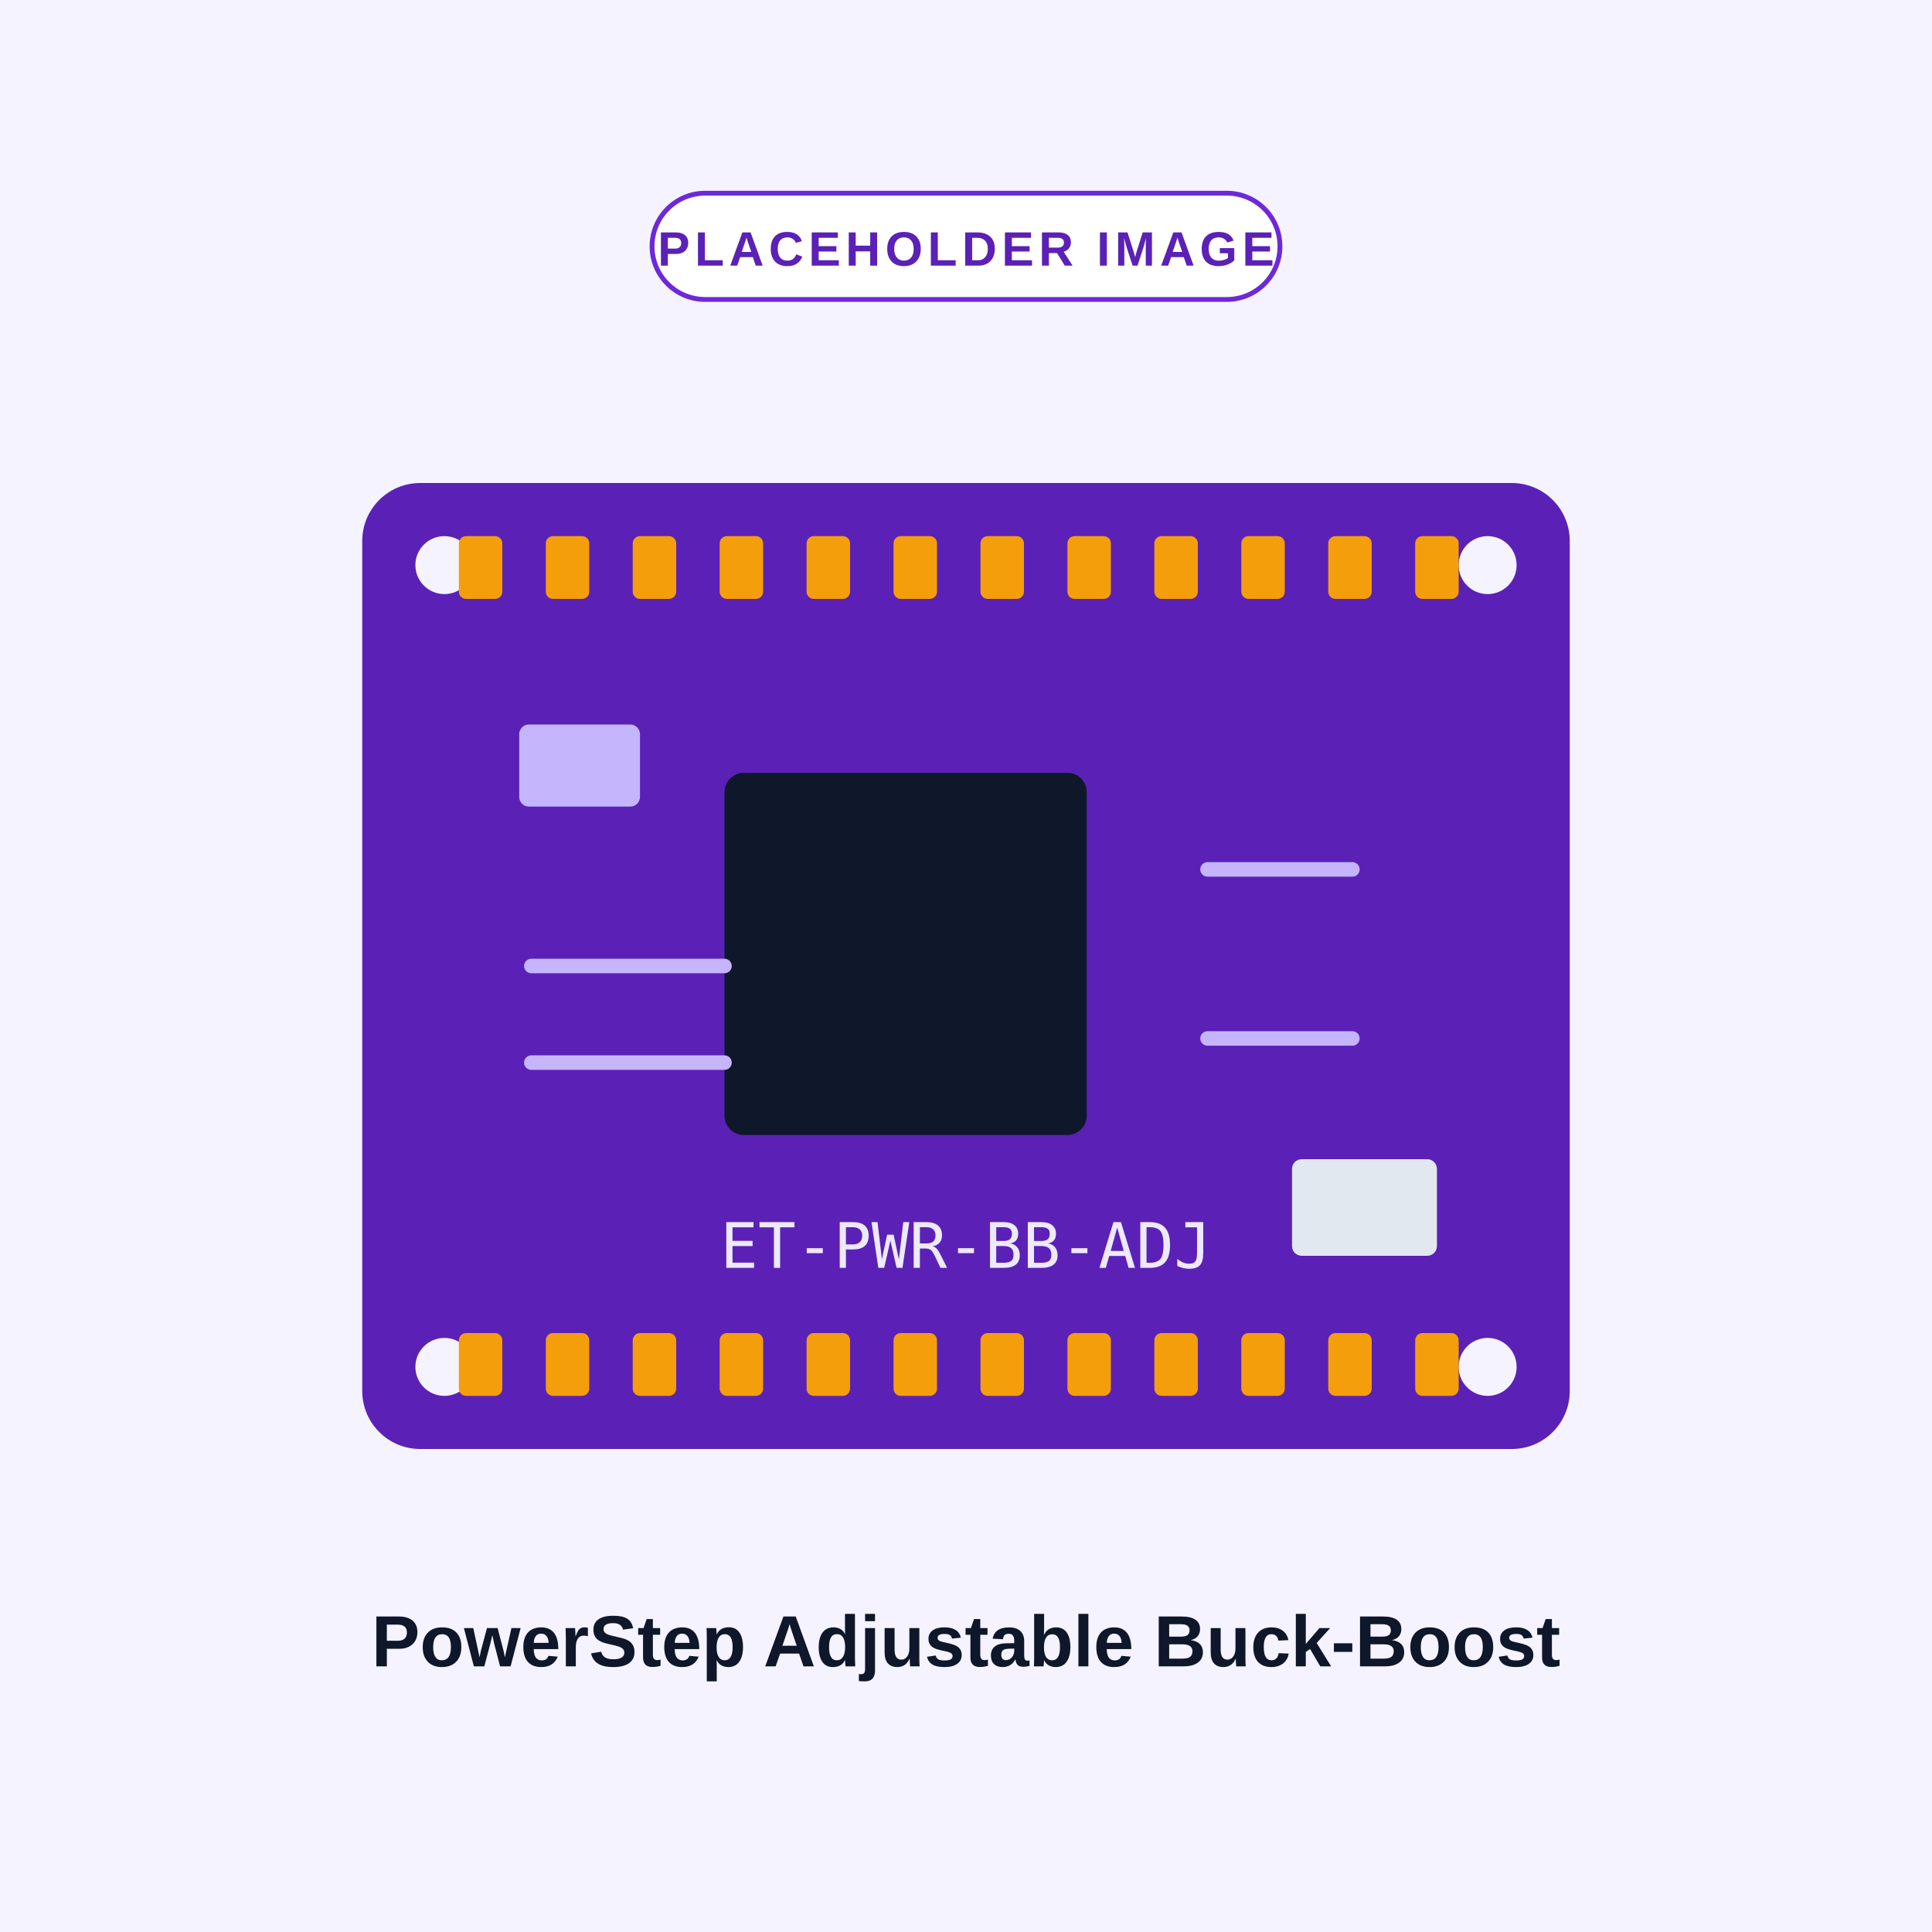
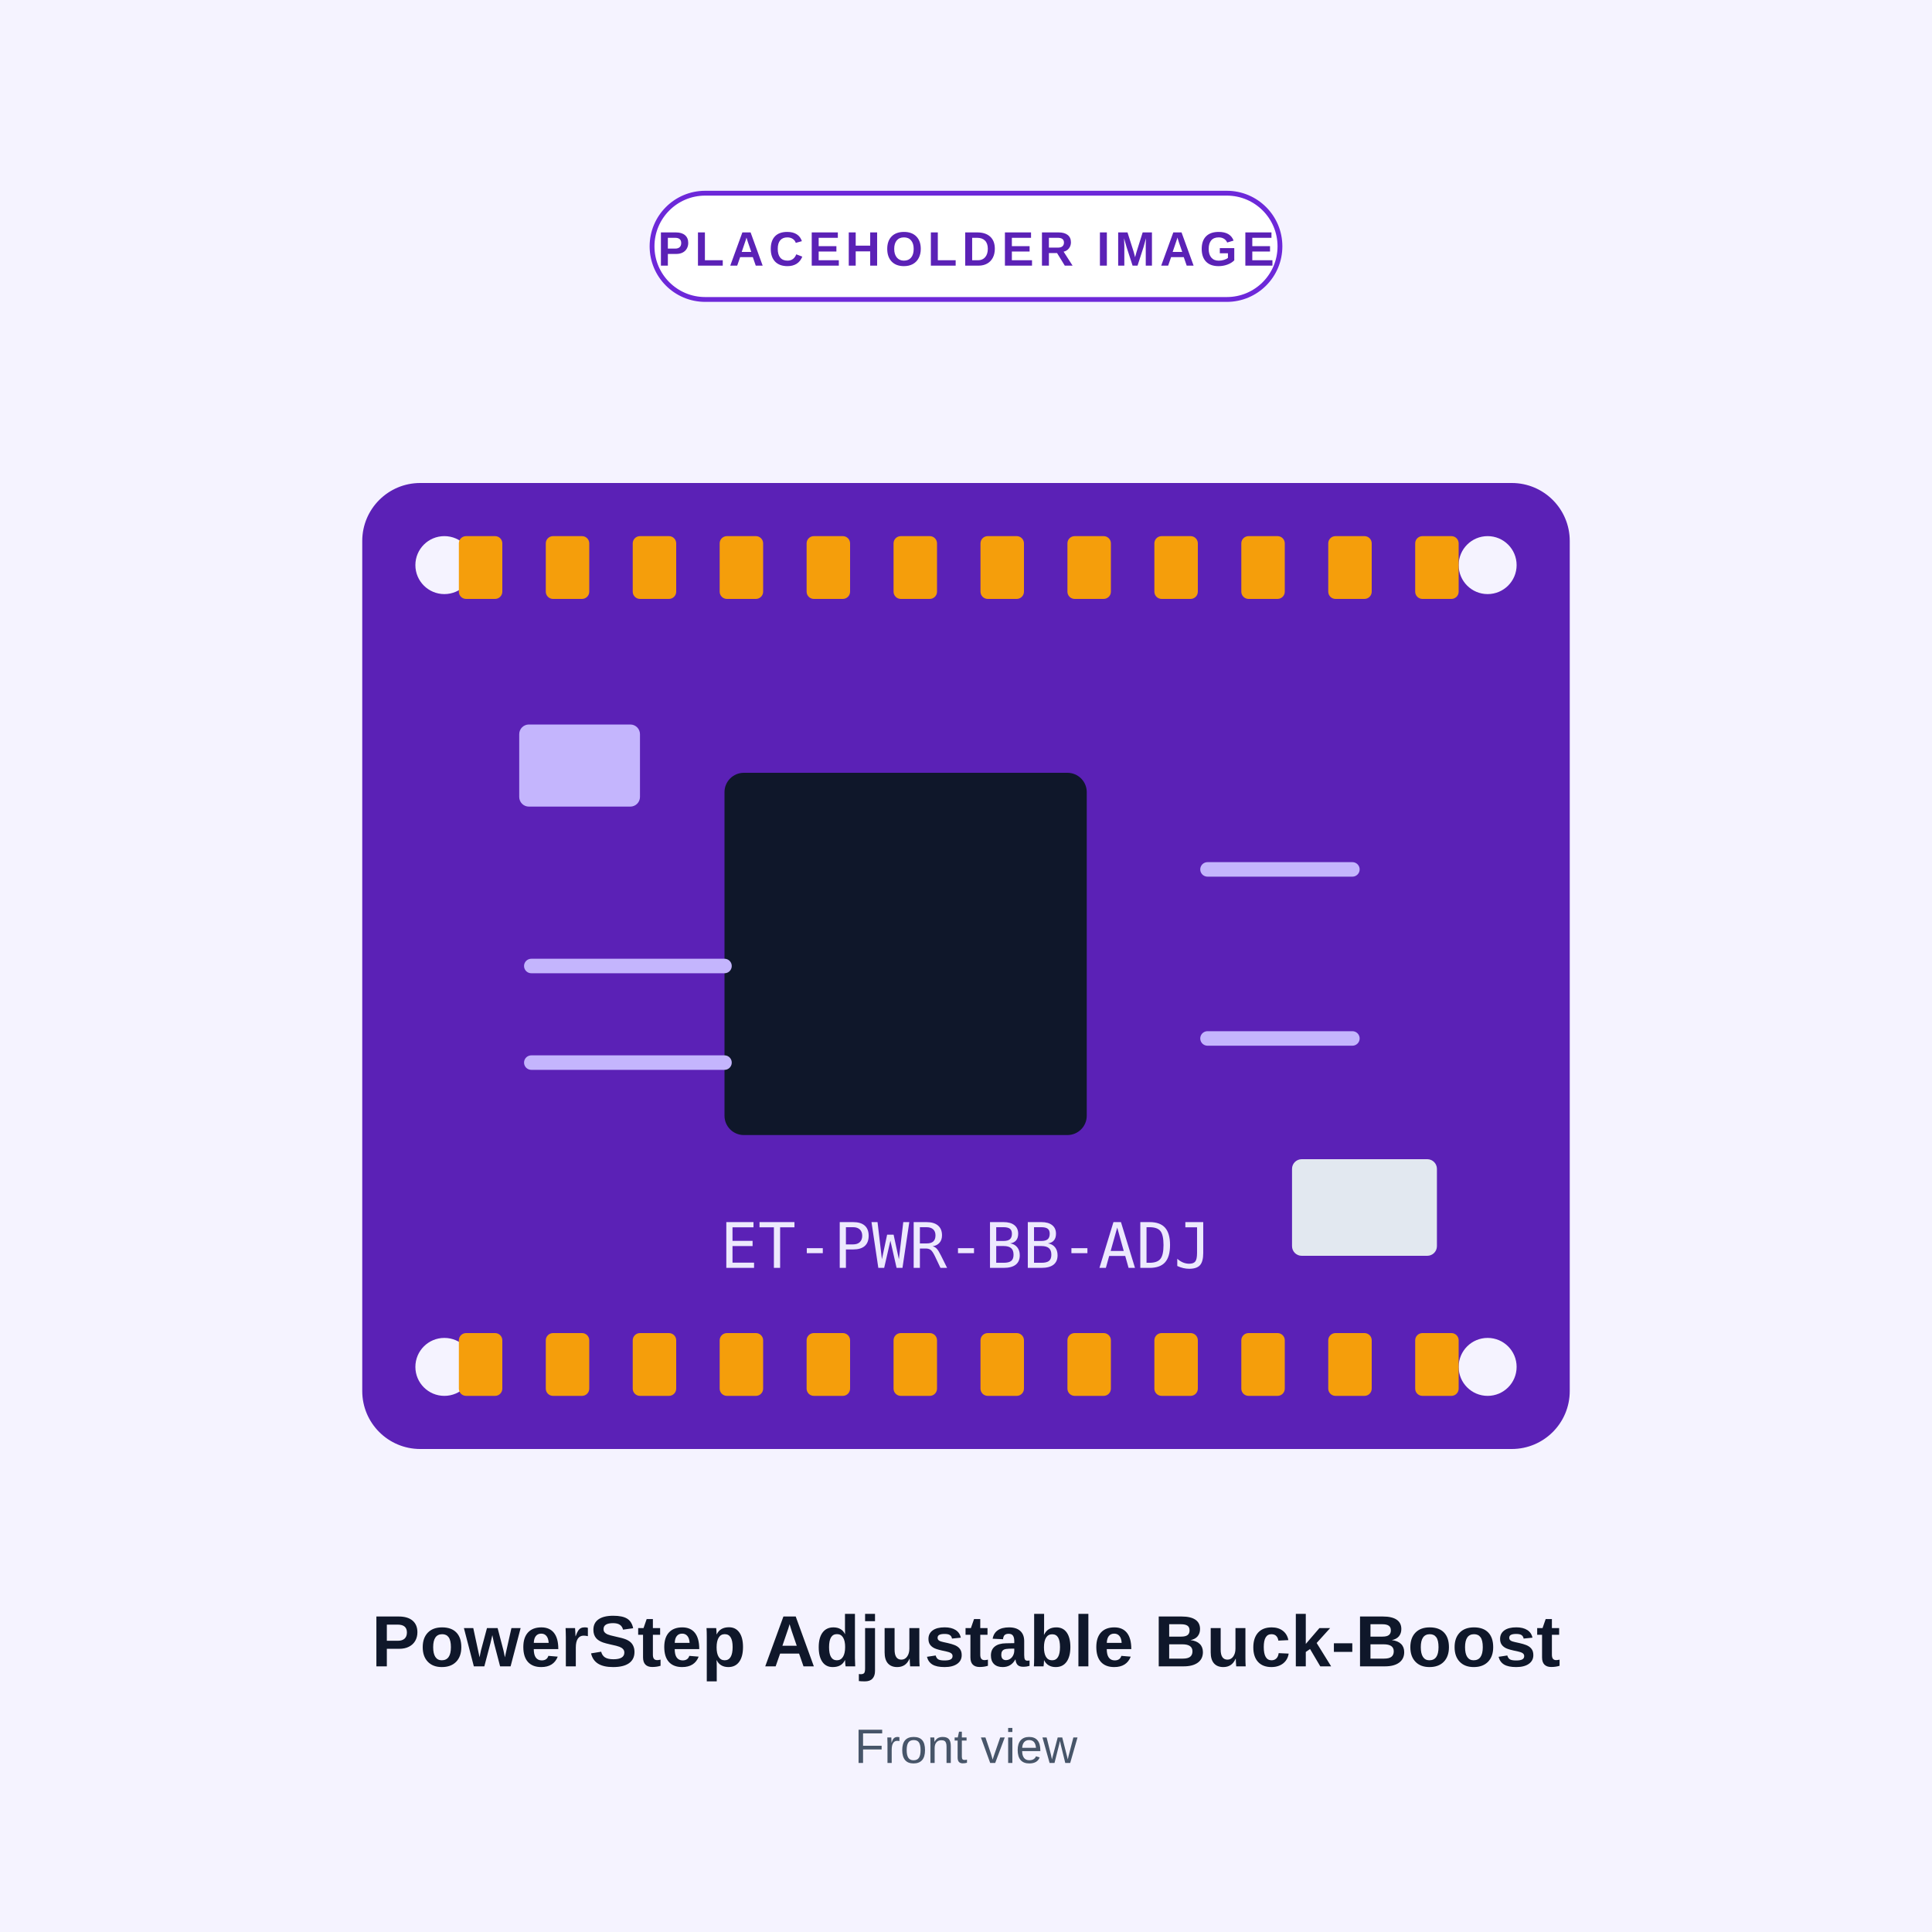
<svg xmlns="http://www.w3.org/2000/svg" viewBox="0 0 800 800" width="800" height="800" role="img" aria-label="Placeholder image for PowerStep Adjustable Buck-Boost">
  <rect width="800" height="800" fill="#F5F3FF" />
-   <rect x="150" y="200" width="500" height="400" rx="24" fill="#5B21B6" />
-   <circle cx="184" cy="234" r="12" fill="#F5F3FF" />
-   <circle cx="616" cy="234" r="12" fill="#F5F3FF" />
-   <circle cx="184" cy="566" r="12" fill="#F5F3FF" />
-   <circle cx="616" cy="566" r="12" fill="#F5F3FF" />
-   <rect x="190" y="222" width="18" height="26" rx="3" fill="#F59E0B" />
-   <rect x="190" y="552" width="18" height="26" rx="3" fill="#F59E0B" />
-   <rect x="226" y="222" width="18" height="26" rx="3" fill="#F59E0B" />
-   <rect x="226" y="552" width="18" height="26" rx="3" fill="#F59E0B" />
-   <rect x="262" y="222" width="18" height="26" rx="3" fill="#F59E0B" />
-   <rect x="262" y="552" width="18" height="26" rx="3" fill="#F59E0B" />
-   <rect x="298" y="222" width="18" height="26" rx="3" fill="#F59E0B" />
-   <rect x="298" y="552" width="18" height="26" rx="3" fill="#F59E0B" />
-   <rect x="334" y="222" width="18" height="26" rx="3" fill="#F59E0B" />
-   <rect x="334" y="552" width="18" height="26" rx="3" fill="#F59E0B" />
-   <rect x="370" y="222" width="18" height="26" rx="3" fill="#F59E0B" />
-   <rect x="370" y="552" width="18" height="26" rx="3" fill="#F59E0B" />
-   <rect x="406" y="222" width="18" height="26" rx="3" fill="#F59E0B" />
-   <rect x="406" y="552" width="18" height="26" rx="3" fill="#F59E0B" />
-   <rect x="442" y="222" width="18" height="26" rx="3" fill="#F59E0B" />
-   <rect x="442" y="552" width="18" height="26" rx="3" fill="#F59E0B" />
-   <rect x="478" y="222" width="18" height="26" rx="3" fill="#F59E0B" />
-   <rect x="478" y="552" width="18" height="26" rx="3" fill="#F59E0B" />
-   <rect x="514" y="222" width="18" height="26" rx="3" fill="#F59E0B" />
-   <rect x="514" y="552" width="18" height="26" rx="3" fill="#F59E0B" />
-   <rect x="550" y="222" width="18" height="26" rx="3" fill="#F59E0B" />
-   <rect x="550" y="552" width="18" height="26" rx="3" fill="#F59E0B" />
-   <rect x="586" y="222" width="18" height="26" rx="3" fill="#F59E0B" />
-   <rect x="586" y="552" width="18" height="26" rx="3" fill="#F59E0B" />
-   <rect x="300" y="320" width="150" height="150" rx="8" fill="#0F172A" />
-   <path d="M220 400 H300 M220 440 H300 M560 360 H500 M560 430 H500" stroke="#C4B5FD" stroke-width="6" fill="none" stroke-linecap="round" />
-   <rect x="215" y="300" width="50" height="34" rx="4" fill="#C4B5FD" />
-   <rect x="535" y="480" width="60" height="40" rx="4" fill="#E2E8F0" />
-   <text x="400" y="525" text-anchor="middle" font-family="Consolas, Menlo, monospace" font-size="26" fill="#EDE9FE">ET-PWR-BB-ADJ</text>
+   <g transform="rotate(0 400 400)">
+     <rect x="150" y="200" width="500" height="400" rx="24" fill="#5B21B6" />
+     <circle cx="184" cy="234" r="12" fill="#F5F3FF" />
+     <circle cx="616" cy="234" r="12" fill="#F5F3FF" />
+     <circle cx="184" cy="566" r="12" fill="#F5F3FF" />
+     <circle cx="616" cy="566" r="12" fill="#F5F3FF" />
+     <rect x="190" y="222" width="18" height="26" rx="3" fill="#F59E0B" />
+     <rect x="190" y="552" width="18" height="26" rx="3" fill="#F59E0B" />
+     <rect x="226" y="222" width="18" height="26" rx="3" fill="#F59E0B" />
+     <rect x="226" y="552" width="18" height="26" rx="3" fill="#F59E0B" />
+     <rect x="262" y="222" width="18" height="26" rx="3" fill="#F59E0B" />
+     <rect x="262" y="552" width="18" height="26" rx="3" fill="#F59E0B" />
+     <rect x="298" y="222" width="18" height="26" rx="3" fill="#F59E0B" />
+     <rect x="298" y="552" width="18" height="26" rx="3" fill="#F59E0B" />
+     <rect x="334" y="222" width="18" height="26" rx="3" fill="#F59E0B" />
+     <rect x="334" y="552" width="18" height="26" rx="3" fill="#F59E0B" />
+     <rect x="370" y="222" width="18" height="26" rx="3" fill="#F59E0B" />
+     <rect x="370" y="552" width="18" height="26" rx="3" fill="#F59E0B" />
+     <rect x="406" y="222" width="18" height="26" rx="3" fill="#F59E0B" />
+     <rect x="406" y="552" width="18" height="26" rx="3" fill="#F59E0B" />
+     <rect x="442" y="222" width="18" height="26" rx="3" fill="#F59E0B" />
+     <rect x="442" y="552" width="18" height="26" rx="3" fill="#F59E0B" />
+     <rect x="478" y="222" width="18" height="26" rx="3" fill="#F59E0B" />
+     <rect x="478" y="552" width="18" height="26" rx="3" fill="#F59E0B" />
+     <rect x="514" y="222" width="18" height="26" rx="3" fill="#F59E0B" />
+     <rect x="514" y="552" width="18" height="26" rx="3" fill="#F59E0B" />
+     <rect x="550" y="222" width="18" height="26" rx="3" fill="#F59E0B" />
+     <rect x="550" y="552" width="18" height="26" rx="3" fill="#F59E0B" />
+     <rect x="586" y="222" width="18" height="26" rx="3" fill="#F59E0B" />
+     <rect x="586" y="552" width="18" height="26" rx="3" fill="#F59E0B" />
+     <rect x="300" y="320" width="150" height="150" rx="8" fill="#0F172A" />
+     <path d="M220 400 H300 M220 440 H300 M560 360 H500 M560 430 H500" stroke="#C4B5FD" stroke-width="6" fill="none" stroke-linecap="round" />
+     <rect x="215" y="300" width="50" height="34" rx="4" fill="#C4B5FD" />
+     <rect x="535" y="480" width="60" height="40" rx="4" fill="#E2E8F0" />
+     <text x="400" y="525" text-anchor="middle" font-family="Consolas, Menlo, monospace" font-size="26" fill="#EDE9FE">ET-PWR-BB-ADJ</text>
+   </g>
+   <text x="400" y="730" text-anchor="middle" font-family="Arial, Helvetica, sans-serif" font-size="20" fill="#475569">Front view</text>
  <text x="400" y="690" text-anchor="middle" font-family="Arial, Helvetica, sans-serif" font-size="30" font-weight="700" fill="#0F172A">PowerStep Adjustable Buck-Boost</text>
  <rect x="270" y="80" width="260" height="44" rx="22" fill="#FFFFFF" stroke="#6D28D9" stroke-width="2" />
  <text x="400" y="110" text-anchor="middle" font-family="Arial, Helvetica, sans-serif" font-size="20" font-weight="700" letter-spacing="2" fill="#5B21B6">PLACEHOLDER IMAGE</text>
</svg>
